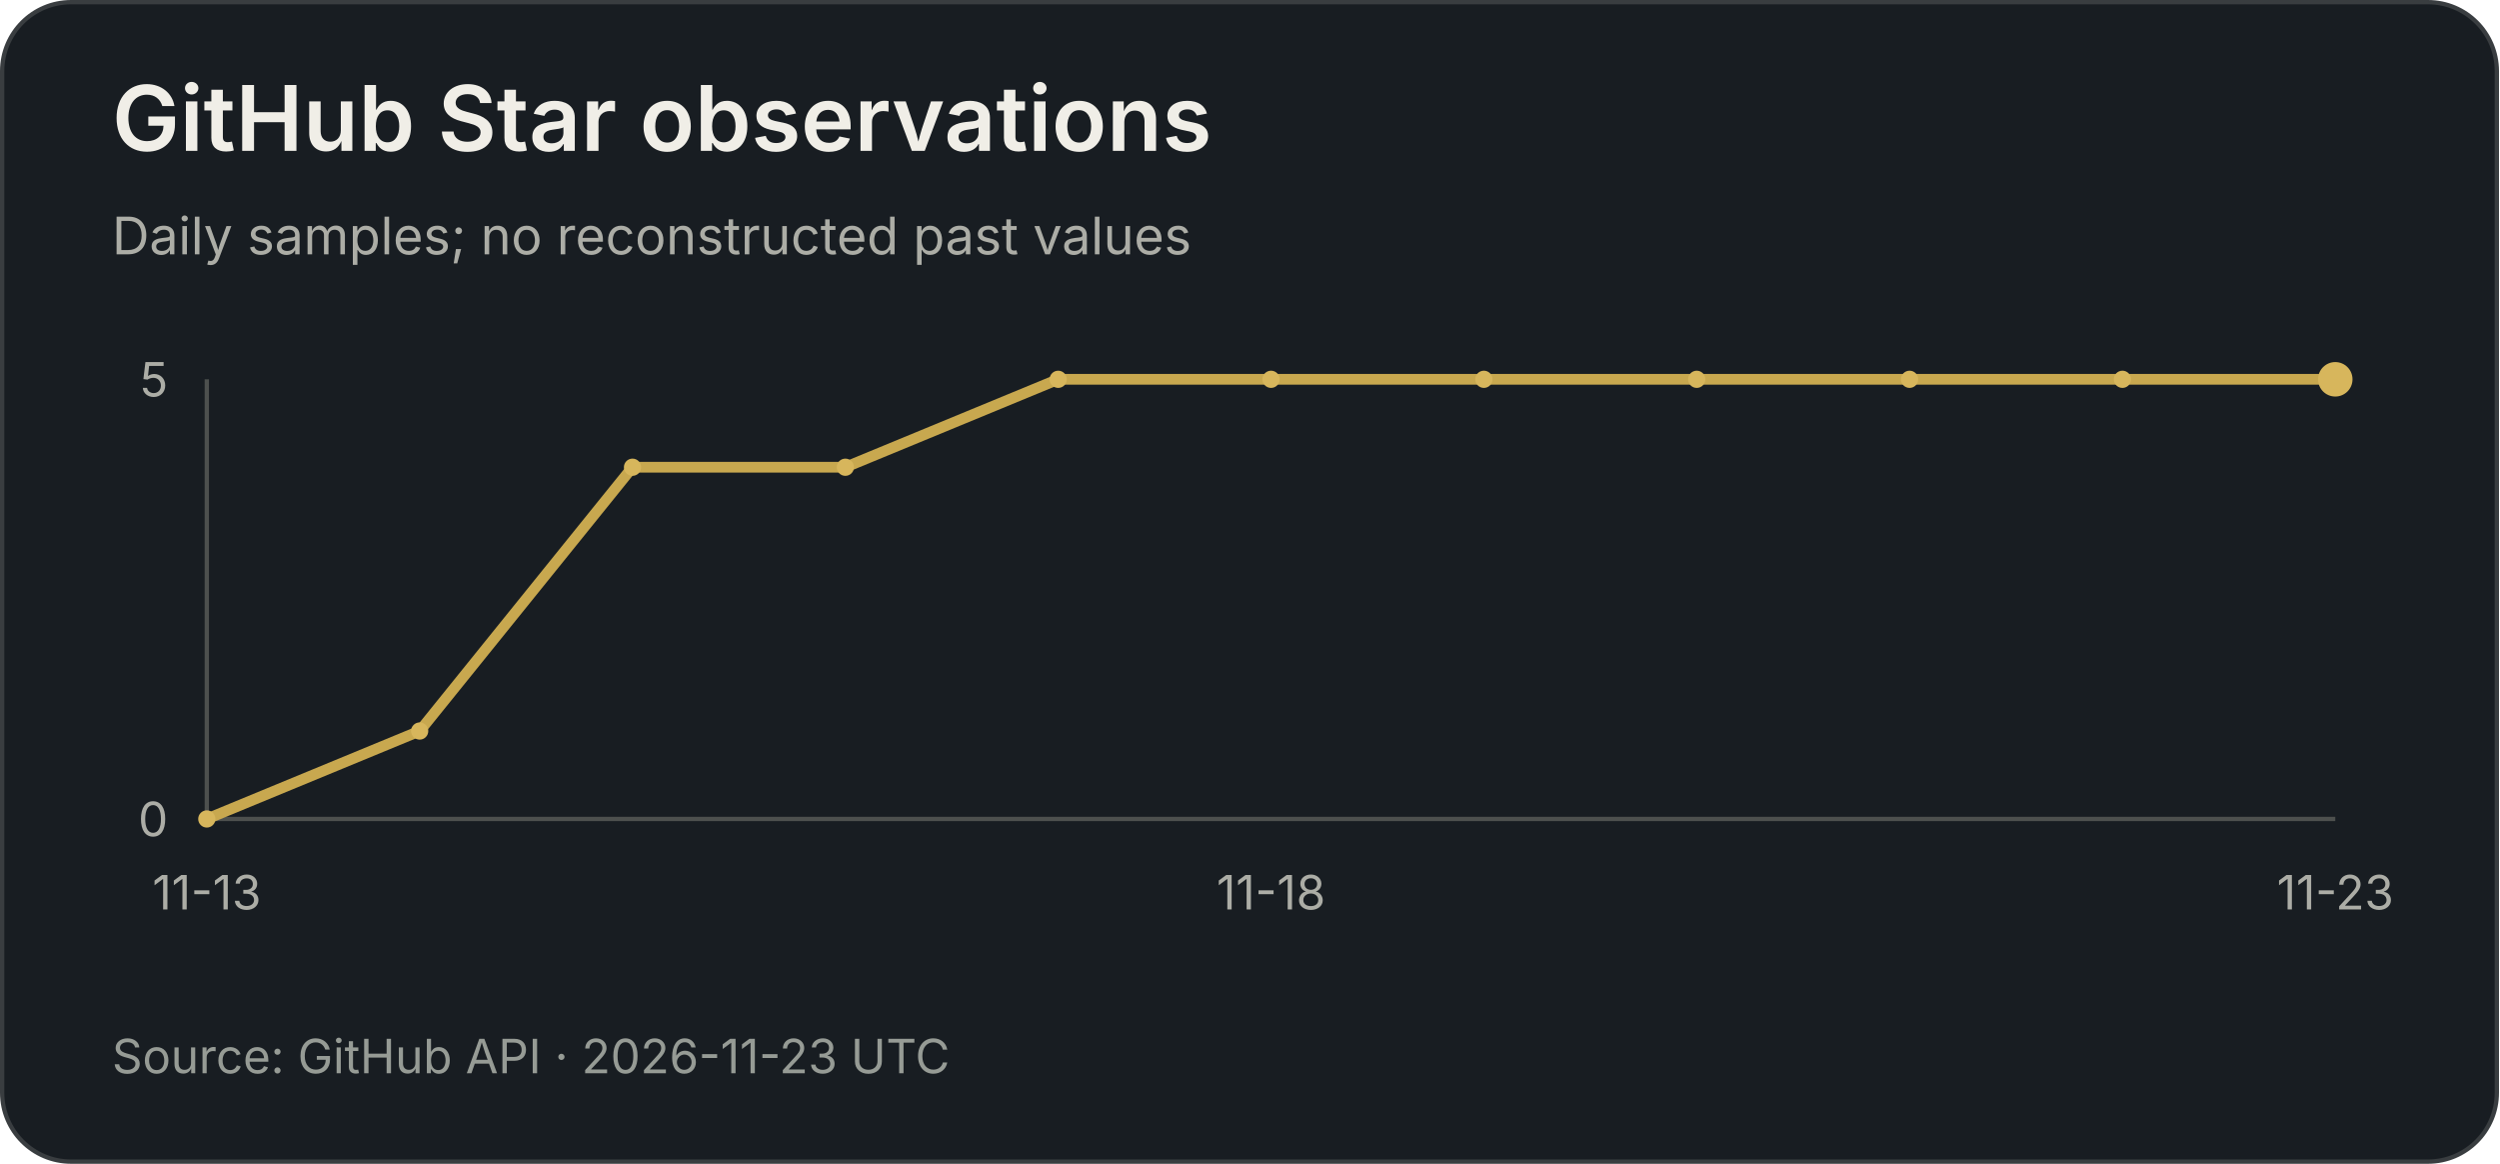
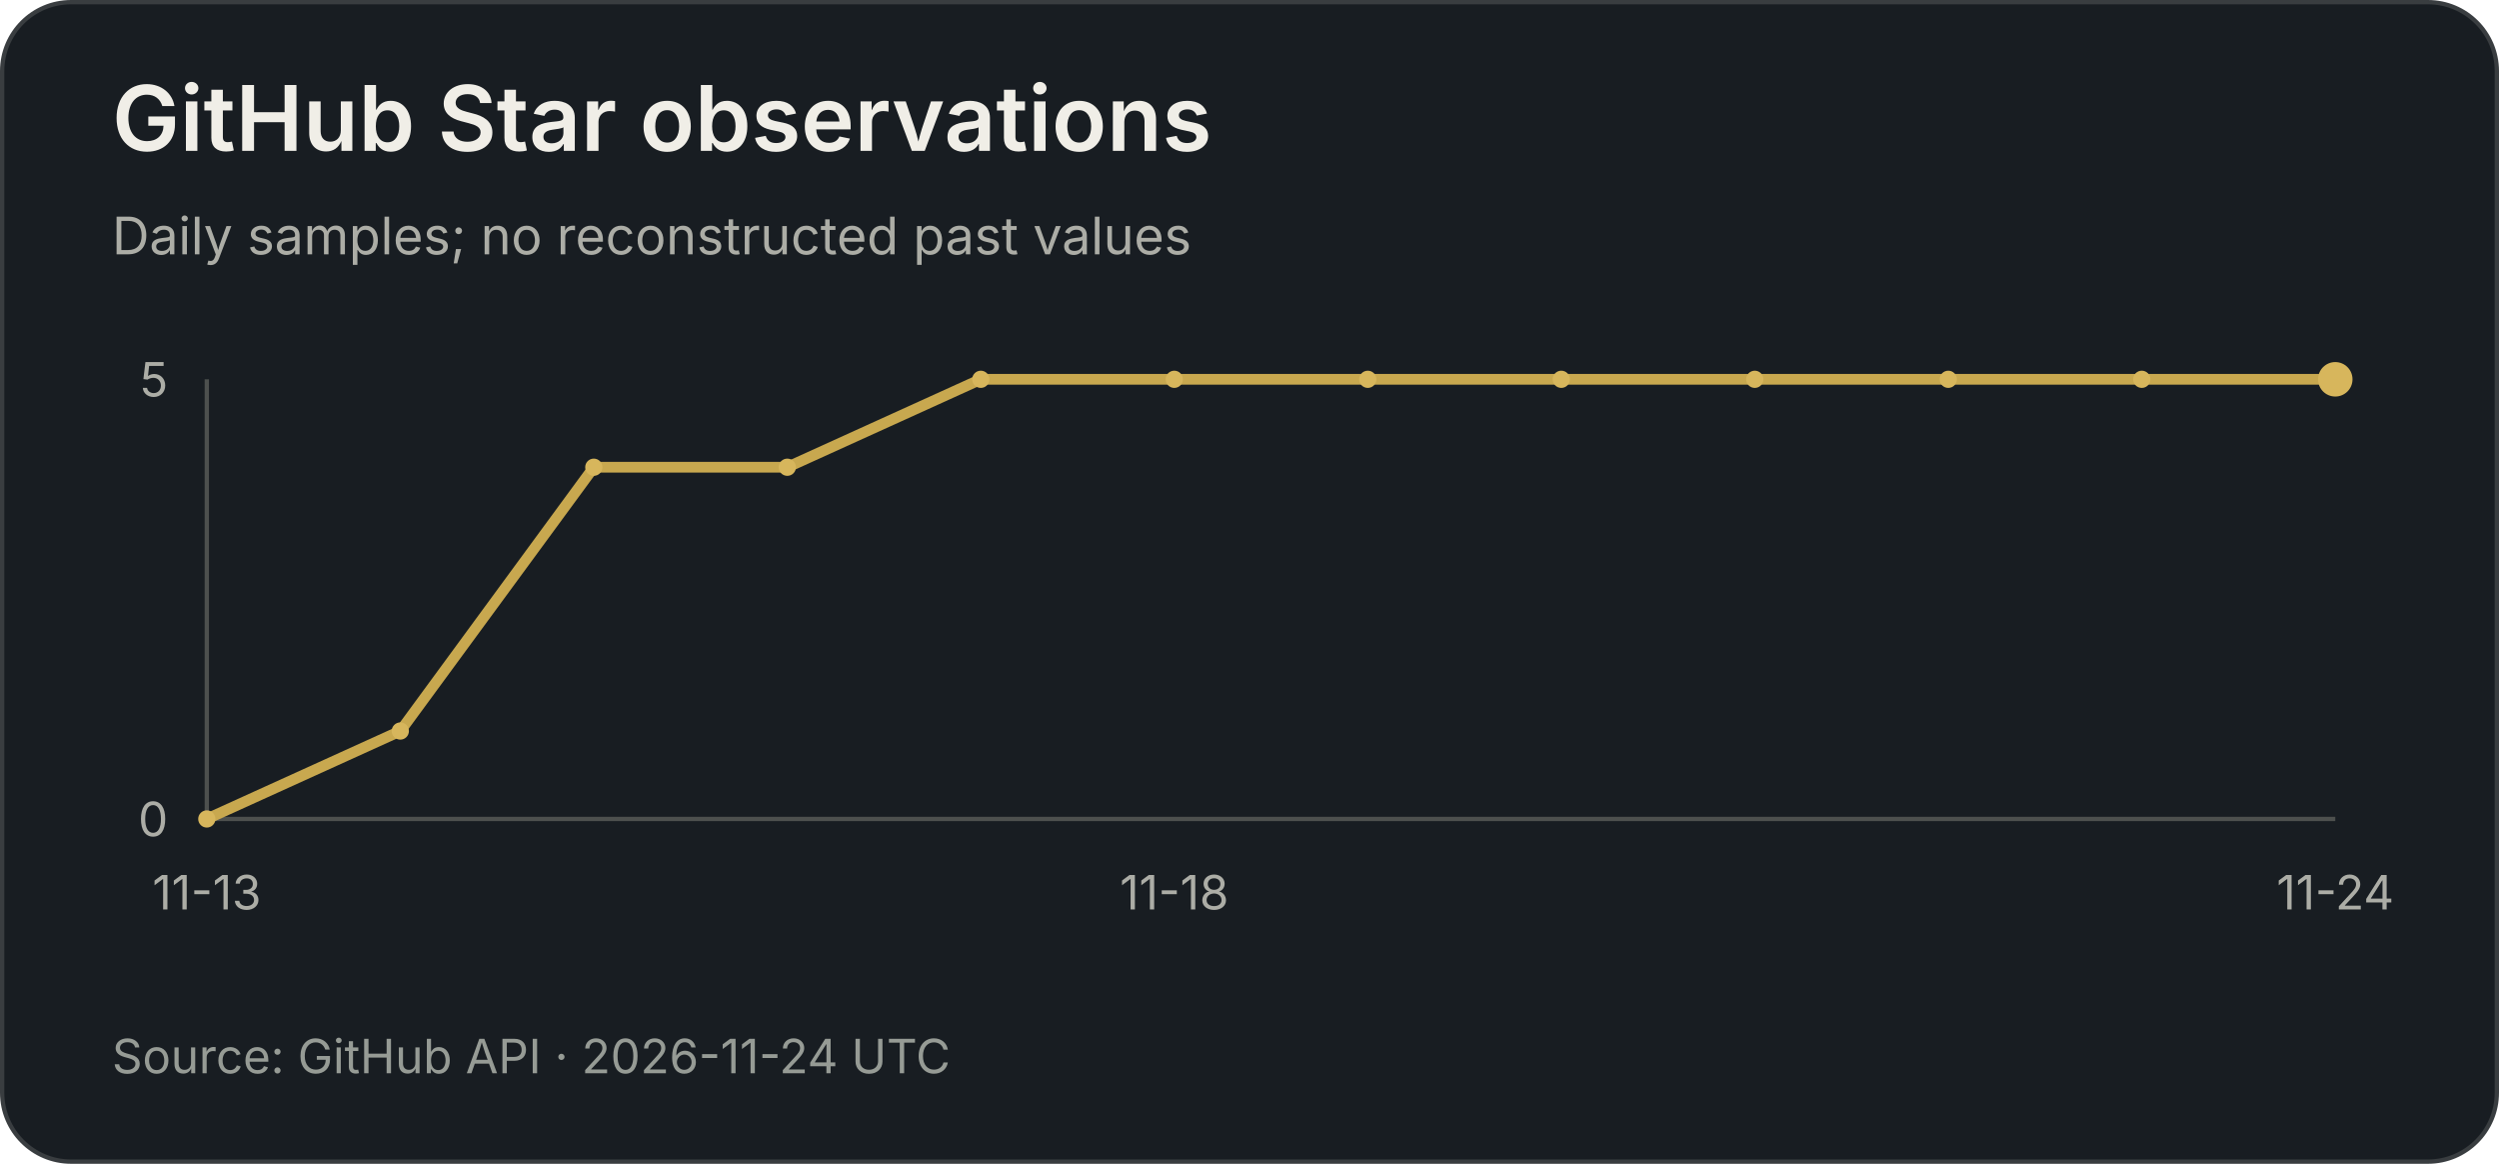
<svg xmlns="http://www.w3.org/2000/svg" width="580" height="270" viewBox="0 0 580 270" role="img" aria-label="GitHub Star observations">
  <rect x=".5" y=".5" width="579" height="269" rx="16" fill="#181d22" stroke="#393d40" />
  <g font-family="-apple-system,BlinkMacSystemFont,Segoe UI,sans-serif">
    <text x="26" y="35" fill="#f0eee7" font-size="21" font-weight="600">GitHub Star observations</text>
    <text x="26" y="59" fill="#acada6" font-size="12">Daily samples; no reconstructed past values</text>
    <path d="M48 88V190H542" fill="none" stroke="#4d504e" />
    <text x="39" y="92" text-anchor="end" fill="#acada6" font-size="11">5</text>
    <text x="39" y="194" text-anchor="end" fill="#acada6" font-size="11">0</text>
-     <polyline points="48,190 97.4,169.6 146.8,108.4 196.2,108.4 245.6,88 295,88 344.4,88 393.8,88 443.2,88 492.6,88 542,88" fill="none" stroke="#c8a84f" stroke-width="2.5" />
+     <polyline points="48,190 92.909,169.6 137.818,108.4 182.727,108.4 227.636,88 272.545,88 317.455,88 362.364,88 407.273,88 452.182,88 497.091,88 542,88" fill="none" stroke="#c8a84f" stroke-width="2.5" />
    <circle cx="48" cy="190" r="2" fill="#d7b65c" />
-     <circle cx="97.4" cy="169.6" r="2" fill="#d7b65c" />
-     <circle cx="146.8" cy="108.4" r="2" fill="#d7b65c" />
-     <circle cx="196.2" cy="108.4" r="2" fill="#d7b65c" />
-     <circle cx="245.6" cy="88" r="2" fill="#d7b65c" />
-     <circle cx="295" cy="88" r="2" fill="#d7b65c" />
-     <circle cx="344.4" cy="88" r="2" fill="#d7b65c" />
-     <circle cx="393.8" cy="88" r="2" fill="#d7b65c" />
-     <circle cx="443.2" cy="88" r="2" fill="#d7b65c" />
-     <circle cx="492.6" cy="88" r="2" fill="#d7b65c" />
+     <circle cx="92.909" cy="169.6" r="2" fill="#d7b65c" />
+     <circle cx="137.818" cy="108.4" r="2" fill="#d7b65c" />
+     <circle cx="182.727" cy="108.4" r="2" fill="#d7b65c" />
+     <circle cx="227.636" cy="88" r="2" fill="#d7b65c" />
+     <circle cx="272.545" cy="88" r="2" fill="#d7b65c" />
+     <circle cx="317.455" cy="88" r="2" fill="#d7b65c" />
+     <circle cx="362.364" cy="88" r="2" fill="#d7b65c" />
+     <circle cx="407.273" cy="88" r="2" fill="#d7b65c" />
+     <circle cx="452.182" cy="88" r="2" fill="#d7b65c" />
+     <circle cx="497.091" cy="88" r="2" fill="#d7b65c" />
    <circle cx="542" cy="88" r="4" fill="#d7b65c" />
    <text x="48" y="211" text-anchor="middle" fill="#acada6" font-size="11">11-13</text>
-     <text x="295" y="211" text-anchor="middle" fill="#acada6" font-size="11">11-18</text>
-     <text x="542" y="211" text-anchor="middle" fill="#acada6" font-size="11">11-23</text>
-     <text x="26" y="249" fill="#969b95" font-size="11">Source: GitHub API · 2026-11-23 UTC</text>
+     <text x="272.545" y="211" text-anchor="middle" fill="#acada6" font-size="11">11-18</text>
+     <text x="542" y="211" text-anchor="middle" fill="#acada6" font-size="11">11-24</text>
+     <text x="26" y="249" fill="#969b95" font-size="11">Source: GitHub API · 2026-11-24 UTC</text>
  </g>
</svg>
